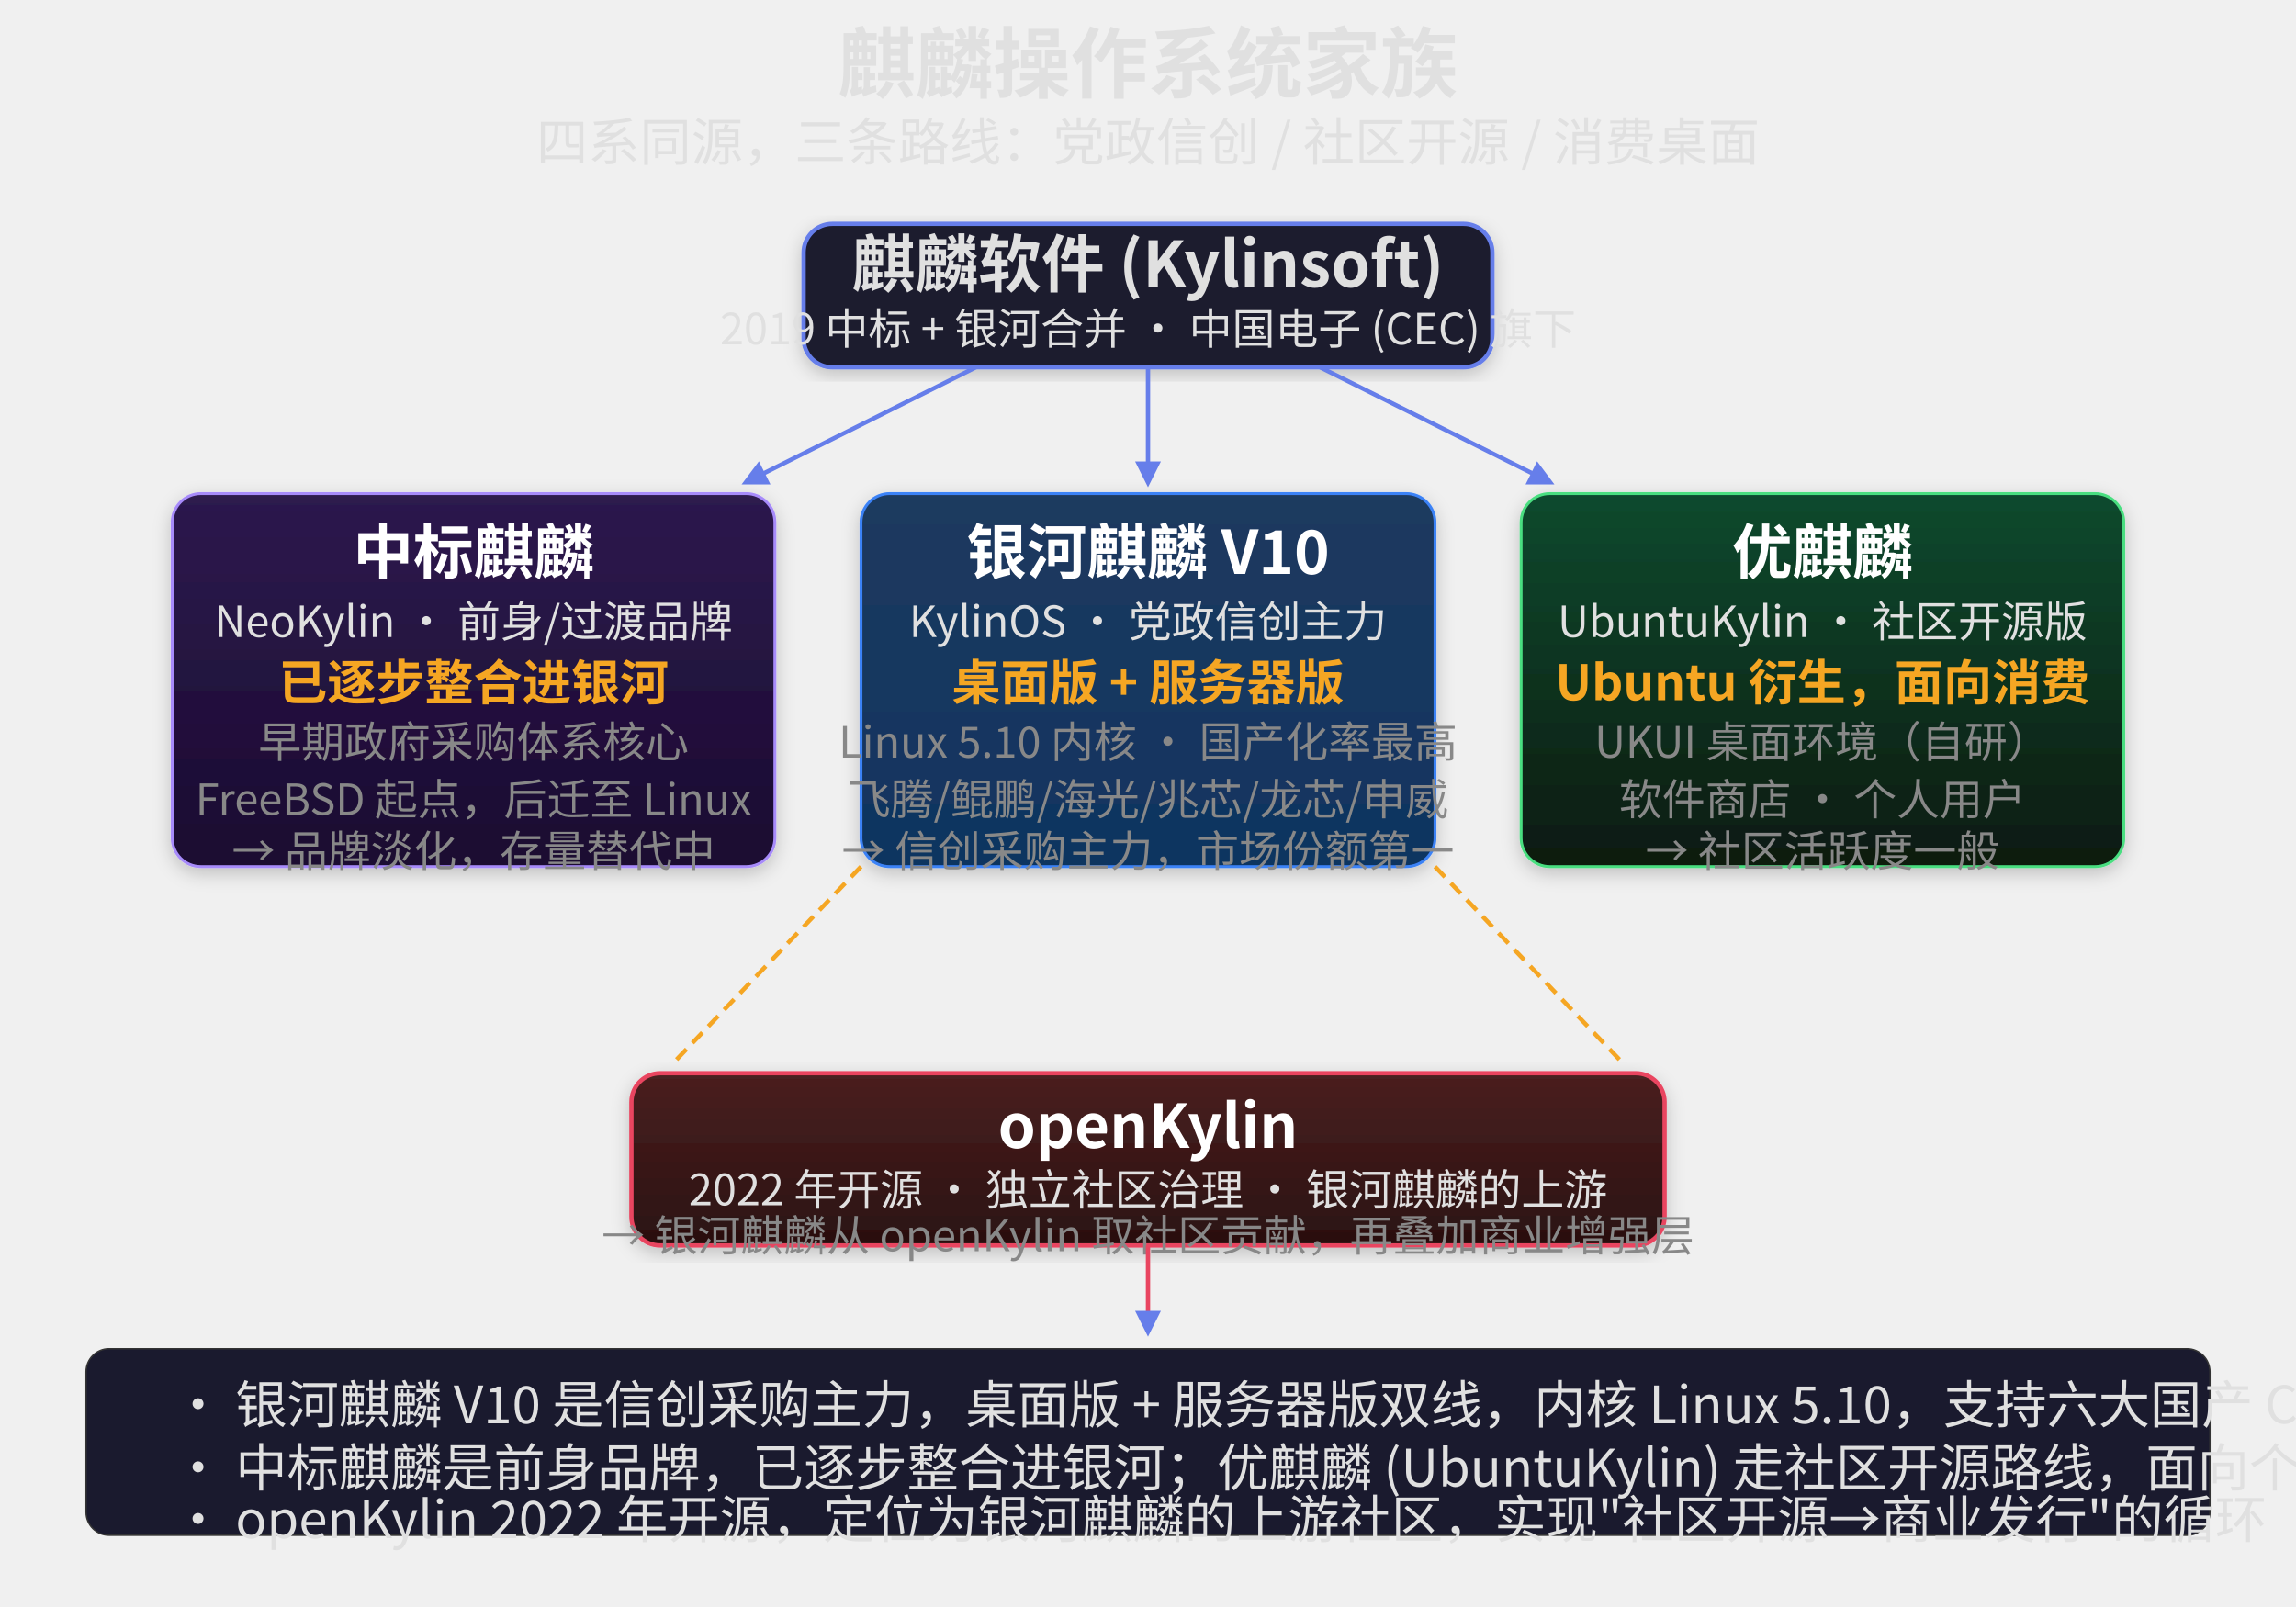
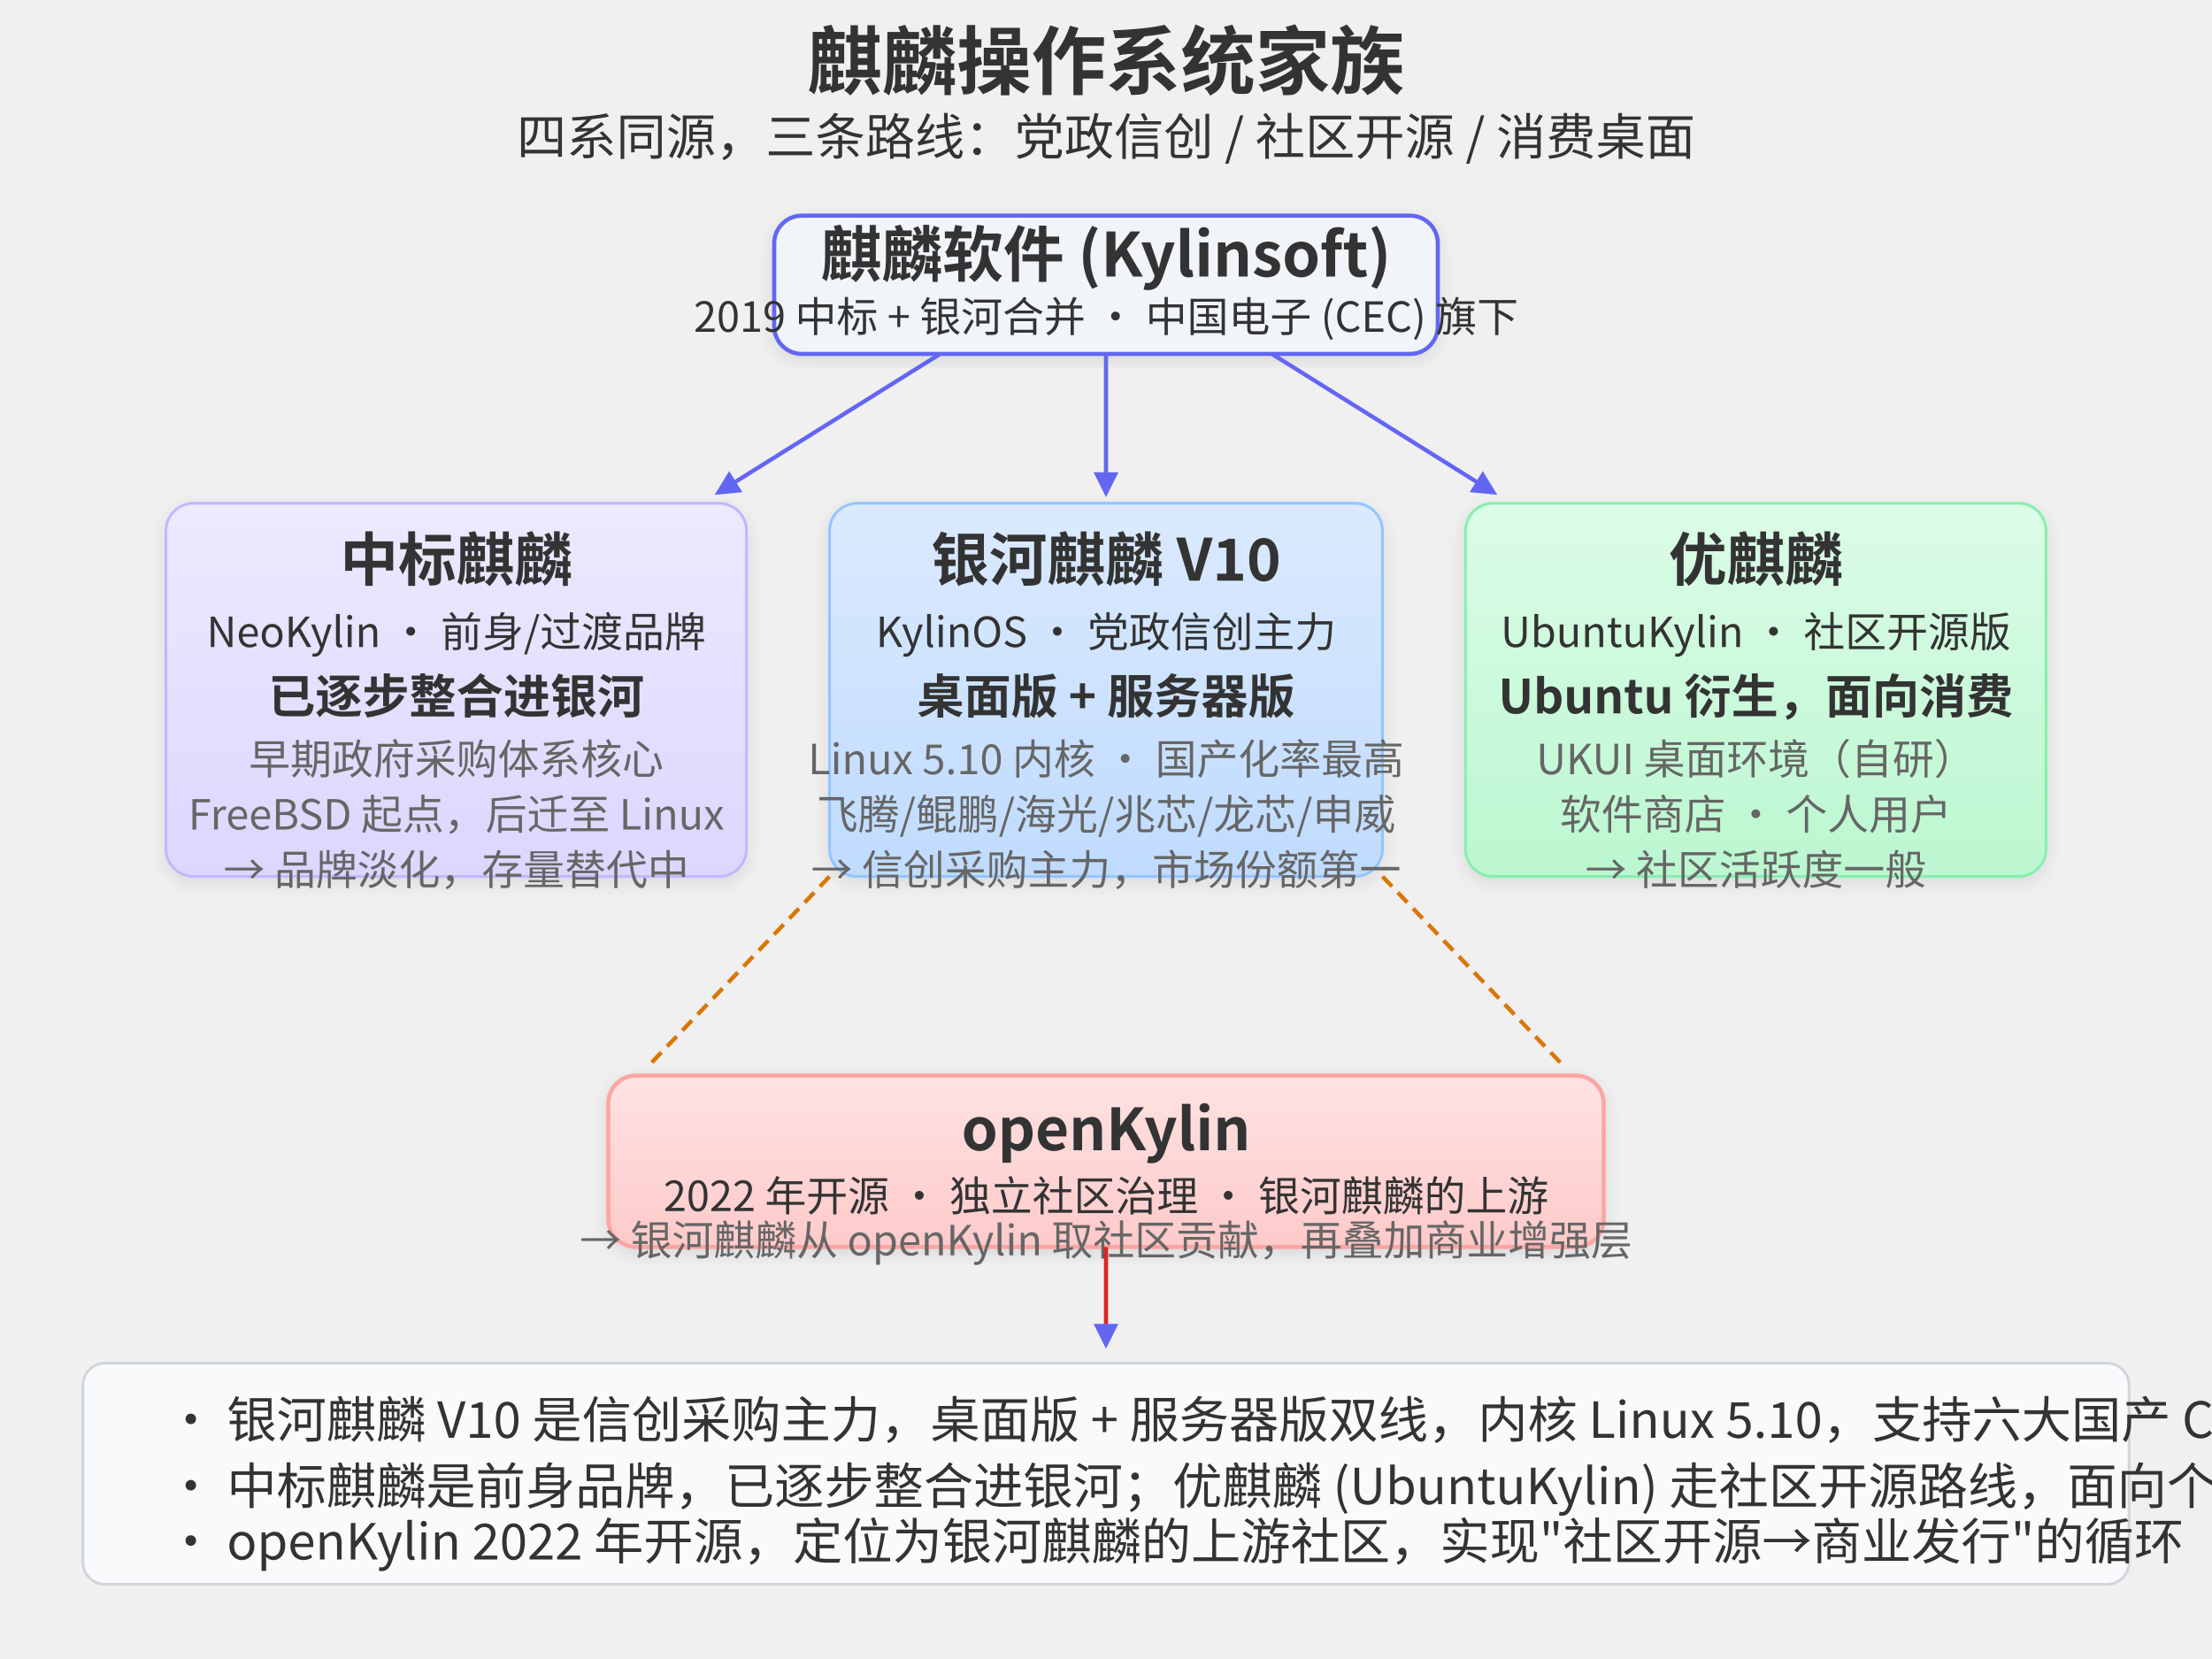
- <svg xmlns="http://www.w3.org/2000/svg" viewBox="0 0 800 560" font-family="'PingFang SC', 'Microsoft YaHei', 'Noto Sans CJK SC', sans-serif">
+ <svg xmlns="http://www.w3.org/2000/svg" viewBox="0 0 800 600" font-family="'PingFang SC', 'Microsoft YaHei', 'Noto Sans CJK SC', sans-serif">
  <defs>
    <linearGradient id="ylGrad" x1="0" y1="0" x2="0" y2="1">
-       <stop offset="0%" stop-color="#1e3a5f" />
-       <stop offset="100%" stop-color="#0f3460" />
+       <stop offset="0%" stop-color="#dbeafe" />
+       <stop offset="100%" stop-color="#bfdbfe" />
    </linearGradient>
    <linearGradient id="nsGrad" x1="0" y1="0" x2="0" y2="1">
-       <stop offset="0%" stop-color="#2d1a4e" />
-       <stop offset="100%" stop-color="#1a0a30" />
+       <stop offset="0%" stop-color="#ede9fe" />
+       <stop offset="100%" stop-color="#ddd6fe" />
    </linearGradient>
    <linearGradient id="ykGrad" x1="0" y1="0" x2="0" y2="1">
-       <stop offset="0%" stop-color="#0d4a2e" />
-       <stop offset="100%" stop-color="#0a1a10" />
+       <stop offset="0%" stop-color="#dcfce7" />
+       <stop offset="100%" stop-color="#bbf7d0" />
    </linearGradient>
    <linearGradient id="okGrad" x1="0" y1="0" x2="0" y2="1">
-       <stop offset="0%" stop-color="#4a2020" />
-       <stop offset="100%" stop-color="#2a1010" />
+       <stop offset="0%" stop-color="#fee2e2" />
+       <stop offset="100%" stop-color="#fecaca" />
    </linearGradient>
    <marker id="arrow" viewBox="0 0 10 10" refX="8" refY="5" markerWidth="6" markerHeight="6" orient="auto">
-       <path d="M0,0 L10,5 L0,10" fill="#667eea" />
+       <path d="M0,0 L10,5 L0,10" fill="#6366f1" />
    </marker>
    <filter id="shadow">
-       <feDropShadow dx="0" dy="2" stdDeviation="3" flood-opacity="0.2" />
+       <feDropShadow dx="0" dy="2" stdDeviation="3" flood-opacity="0.1" />
    </filter>
  </defs>
  <style>
-     text { fill: #e0e0e0; }
-     .node-title { font-size: 21px; font-weight: 700; fill: #fff; }
+     text { fill: #333333; }
+     .node-title { font-size: 21px; font-weight: 700; }
    .node-sub { font-size: 15px; }
-     .branch-label { font-size: 17px; fill: #f5a623; font-weight: 600; }
-     .anno { font-size: 15px; fill: #888; }
+     .branch-label { font-size: 17px; font-weight: 600; }
+     .anno { font-size: 15px; fill: #666666; }
  </style>
-   <text x="400" y="32" text-anchor="middle" font-size="27" font-weight="700" fill="#fff">麒麟操作系统家族</text>
-   <text x="400" y="56" text-anchor="middle" font-size="18" fill="#888">四系同源，三条路线：党政信创 / 社区开源 / 消费桌面</text>
-   <rect x="280" y="78" width="240" height="50" rx="10" fill="#1a1a2e" stroke="#667eea" stroke-width="1.5" filter="url(#shadow)" />
-   <text x="400" y="100" text-anchor="middle" font-size="22" font-weight="700" fill="#fff">麒麟软件 (Kylinsoft)</text>
-   <text x="400" y="120" text-anchor="middle" font-size="15" fill="#667eea">2019 中标 + 银河合并 · 中国电子 (CEC) 旗下</text>
-   <line x1="340" y1="128" x2="260" y2="168" stroke="#667eea" stroke-width="1.5" marker-end="url(#arrow)" />
-   <line x1="400" y1="128" x2="400" y2="168" stroke="#667eea" stroke-width="1.5" marker-end="url(#arrow)" />
-   <line x1="460" y1="128" x2="540" y2="168" stroke="#667eea" stroke-width="1.5" marker-end="url(#arrow)" />
-   <rect x="300" y="172" width="200" height="130" rx="10" fill="url(#ylGrad)" stroke="#3b82f6" stroke-width="1" filter="url(#shadow)" />
-   <text x="400" y="200" text-anchor="middle" class="node-title" fill="#60a5fa">银河麒麟 V10</text>
-   <text x="400" y="222" text-anchor="middle" class="node-sub" fill="#93c5fd">KylinOS · 党政信创主力</text>
-   <text x="400" y="244" text-anchor="middle" class="branch-label">桌面版 + 服务器版</text>
-   <text x="400" y="264" text-anchor="middle" class="anno">Linux 5.10 内核 · 国产化率最高</text>
-   <text x="400" y="284" text-anchor="middle" class="anno">飞腾/鲲鹏/海光/兆芯/龙芯/申威</text>
-   <text x="400" y="302" text-anchor="middle" class="anno" fill="#22c55e">→ 信创采购主力，市场份额第一</text>
-   <rect x="60" y="172" width="210" height="130" rx="10" fill="url(#nsGrad)" stroke="#a78bfa" stroke-width="1" filter="url(#shadow)" />
-   <text x="165" y="200" text-anchor="middle" class="node-title" fill="#c4b5fd">中标麒麟</text>
-   <text x="165" y="222" text-anchor="middle" class="node-sub" fill="#a78bfa">NeoKylin · 前身/过渡品牌</text>
-   <text x="165" y="244" text-anchor="middle" class="branch-label">已逐步整合进银河</text>
-   <text x="165" y="264" text-anchor="middle" class="anno">早期政府采购体系核心</text>
-   <text x="165" y="284" text-anchor="middle" class="anno">FreeBSD 起点，后迁至 Linux</text>
-   <text x="165" y="302" text-anchor="middle" class="anno" fill="#888">→ 品牌淡化，存量替代中</text>
-   <rect x="530" y="172" width="210" height="130" rx="10" fill="url(#ykGrad)" stroke="#4ade80" stroke-width="1" filter="url(#shadow)" />
-   <text x="635" y="200" text-anchor="middle" class="node-title" fill="#86efac">优麒麟</text>
-   <text x="635" y="222" text-anchor="middle" class="node-sub" fill="#4ade80">UbuntuKylin · 社区开源版</text>
-   <text x="635" y="244" text-anchor="middle" class="branch-label">Ubuntu 衍生，面向消费</text>
-   <text x="635" y="264" text-anchor="middle" class="anno">UKUI 桌面环境（自研）</text>
-   <text x="635" y="284" text-anchor="middle" class="anno">软件商店 · 个人用户</text>
-   <text x="635" y="302" text-anchor="middle" class="anno" fill="#888">→ 社区活跃度一般</text>
-   <line x1="300" y1="302" x2="235" y2="370" stroke="#f5a623" stroke-width="1.5" stroke-dasharray="5,3" />
-   <line x1="500" y1="302" x2="565" y2="370" stroke="#f5a623" stroke-width="1.5" stroke-dasharray="5,3" />
-   <rect x="220" y="374" width="360" height="60" rx="10" fill="url(#okGrad)" stroke="#e94560" stroke-width="1.5" filter="url(#shadow)" />
-   <text x="400" y="400" text-anchor="middle" class="node-title" fill="#fca5a5">openKylin</text>
-   <text x="400" y="420" text-anchor="middle" class="node-sub" fill="#f87171">2022 年开源 · 独立社区治理 · 银河麒麟的上游</text>
-   <text x="400" y="436" text-anchor="middle" class="anno">→ 银河麒麟从 openKylin 取社区贡献，再叠加商业增强层</text>
-   <line x1="400" y1="434" x2="400" y2="464" stroke="#e94560" stroke-width="1.5" marker-end="url(#arrow)" />
-   <rect x="30" y="470" width="740" height="65" rx="8" fill="#1a1a2e" stroke="#333" stroke-width="0.5" />
-   <text x="60" y="496" font-size="18" fill="#ccc">• 银河麒麟 V10 是信创采购主力，桌面版 + 服务器版双线，内核 Linux 5.10，支持六大国产 CPU</text>
-   <text x="60" y="518" font-size="18" fill="#ccc">• 中标麒麟是前身品牌，已逐步整合进银河；优麒麟 (UbuntuKylin) 走社区开源路线，面向个人用户</text>
-   <text x="60" y="536" font-size="18" fill="#ccc">• openKylin 2022 年开源，定位为银河麒麟的上游社区，实现"社区开源→商业发行"的循环</text>
+   <text x="400" y="32" text-anchor="middle" font-size="27" font-weight="700" fill="#1a1a1a">麒麟操作系统家族</text>
+   <text x="400" y="56" text-anchor="middle" font-size="18" fill="#666">四系同源，三条路线：党政信创 / 社区开源 / 消费桌面</text>
+   <rect x="280" y="78" width="240" height="50" rx="10" fill="#f1f5f9" stroke="#6366f1" stroke-width="1.5" filter="url(#shadow)" />
+   <text x="400" y="100" text-anchor="middle" font-size="22" font-weight="700" fill="#1e1b4b">麒麟软件 (Kylinsoft)</text>
+   <text x="400" y="120" text-anchor="middle" font-size="15" fill="#4f46e5">2019 中标 + 银河合并 · 中国电子 (CEC) 旗下</text>
+   <line x1="340" y1="128" x2="260" y2="178" stroke="#6366f1" stroke-width="1.5" marker-end="url(#arrow)" />
+   <line x1="400" y1="128" x2="400" y2="178" stroke="#6366f1" stroke-width="1.5" marker-end="url(#arrow)" />
+   <line x1="460" y1="128" x2="540" y2="178" stroke="#6366f1" stroke-width="1.5" marker-end="url(#arrow)" />
+   <rect x="300" y="182" width="200" height="135" rx="10" fill="url(#ylGrad)" stroke="#93c5fd" stroke-width="1" filter="url(#shadow)" />
+   <text x="400" y="210" text-anchor="middle" class="node-title" fill="#1e40af">银河麒麟 V10</text>
+   <text x="400" y="234" text-anchor="middle" class="node-sub" fill="#3b82f6">KylinOS · 党政信创主力</text>
+   <text x="400" y="258" text-anchor="middle" class="branch-label" fill="#d97706">桌面版 + 服务器版</text>
+   <text x="400" y="280" text-anchor="middle" class="anno">Linux 5.10 内核 · 国产化率最高</text>
+   <text x="400" y="300" text-anchor="middle" class="anno">飞腾/鲲鹏/海光/兆芯/龙芯/申威</text>
+   <text x="400" y="320" text-anchor="middle" class="anno" fill="#16a34a">→ 信创采购主力，市场份额第一</text>
+   <rect x="60" y="182" width="210" height="135" rx="10" fill="url(#nsGrad)" stroke="#c4b5fd" stroke-width="1" filter="url(#shadow)" />
+   <text x="165" y="210" text-anchor="middle" class="node-title" fill="#6d28d9">中标麒麟</text>
+   <text x="165" y="234" text-anchor="middle" class="node-sub" fill="#7c3aed">NeoKylin · 前身/过渡品牌</text>
+   <text x="165" y="258" text-anchor="middle" class="branch-label" fill="#d97706">已逐步整合进银河</text>
+   <text x="165" y="280" text-anchor="middle" class="anno">早期政府采购体系核心</text>
+   <text x="165" y="300" text-anchor="middle" class="anno">FreeBSD 起点，后迁至 Linux</text>
+   <text x="165" y="320" text-anchor="middle" class="anno" fill="#888">→ 品牌淡化，存量替代中</text>
+   <rect x="530" y="182" width="210" height="135" rx="10" fill="url(#ykGrad)" stroke="#86efac" stroke-width="1" filter="url(#shadow)" />
+   <text x="635" y="210" text-anchor="middle" class="node-title" fill="#166534">优麒麟</text>
+   <text x="635" y="234" text-anchor="middle" class="node-sub" fill="#16a34a">UbuntuKylin · 社区开源版</text>
+   <text x="635" y="258" text-anchor="middle" class="branch-label" fill="#d97706">Ubuntu 衍生，面向消费</text>
+   <text x="635" y="280" text-anchor="middle" class="anno">UKUI 桌面环境（自研）</text>
+   <text x="635" y="300" text-anchor="middle" class="anno">软件商店 · 个人用户</text>
+   <text x="635" y="320" text-anchor="middle" class="anno" fill="#888">→ 社区活跃度一般</text>
+   <line x1="300" y1="317" x2="235" y2="385" stroke="#d97706" stroke-width="1.5" stroke-dasharray="5,3" />
+   <line x1="500" y1="317" x2="565" y2="385" stroke="#d97706" stroke-width="1.5" stroke-dasharray="5,3" />
+   <rect x="220" y="389" width="360" height="62" rx="10" fill="url(#okGrad)" stroke="#fca5a5" stroke-width="1.5" filter="url(#shadow)" />
+   <text x="400" y="416" text-anchor="middle" class="node-title" fill="#b91c1c">openKylin</text>
+   <text x="400" y="438" text-anchor="middle" class="node-sub" fill="#dc2626">2022 年开源 · 独立社区治理 · 银河麒麟的上游</text>
+   <text x="400" y="454" text-anchor="middle" class="anno" fill="#666">→ 银河麒麟从 openKylin 取社区贡献，再叠加商业增强层</text>
+   <line x1="400" y1="451" x2="400" y2="486" stroke="#dc2626" stroke-width="1.5" marker-end="url(#arrow)" />
+   <rect x="30" y="493" width="740" height="80" rx="8" fill="#f8fafc" stroke="#d1d5db" stroke-width="1" />
+   <text x="60" y="520" font-size="18" fill="#444">• 银河麒麟 V10 是信创采购主力，桌面版 + 服务器版双线，内核 Linux 5.10，支持六大国产 CPU</text>
+   <text x="60" y="544" font-size="18" fill="#444">• 中标麒麟是前身品牌，已逐步整合进银河；优麒麟 (UbuntuKylin) 走社区开源路线，面向个人用户</text>
+   <text x="60" y="564" font-size="18" fill="#444">• openKylin 2022 年开源，定位为银河麒麟的上游社区，实现"社区开源→商业发行"的循环</text>
</svg>
